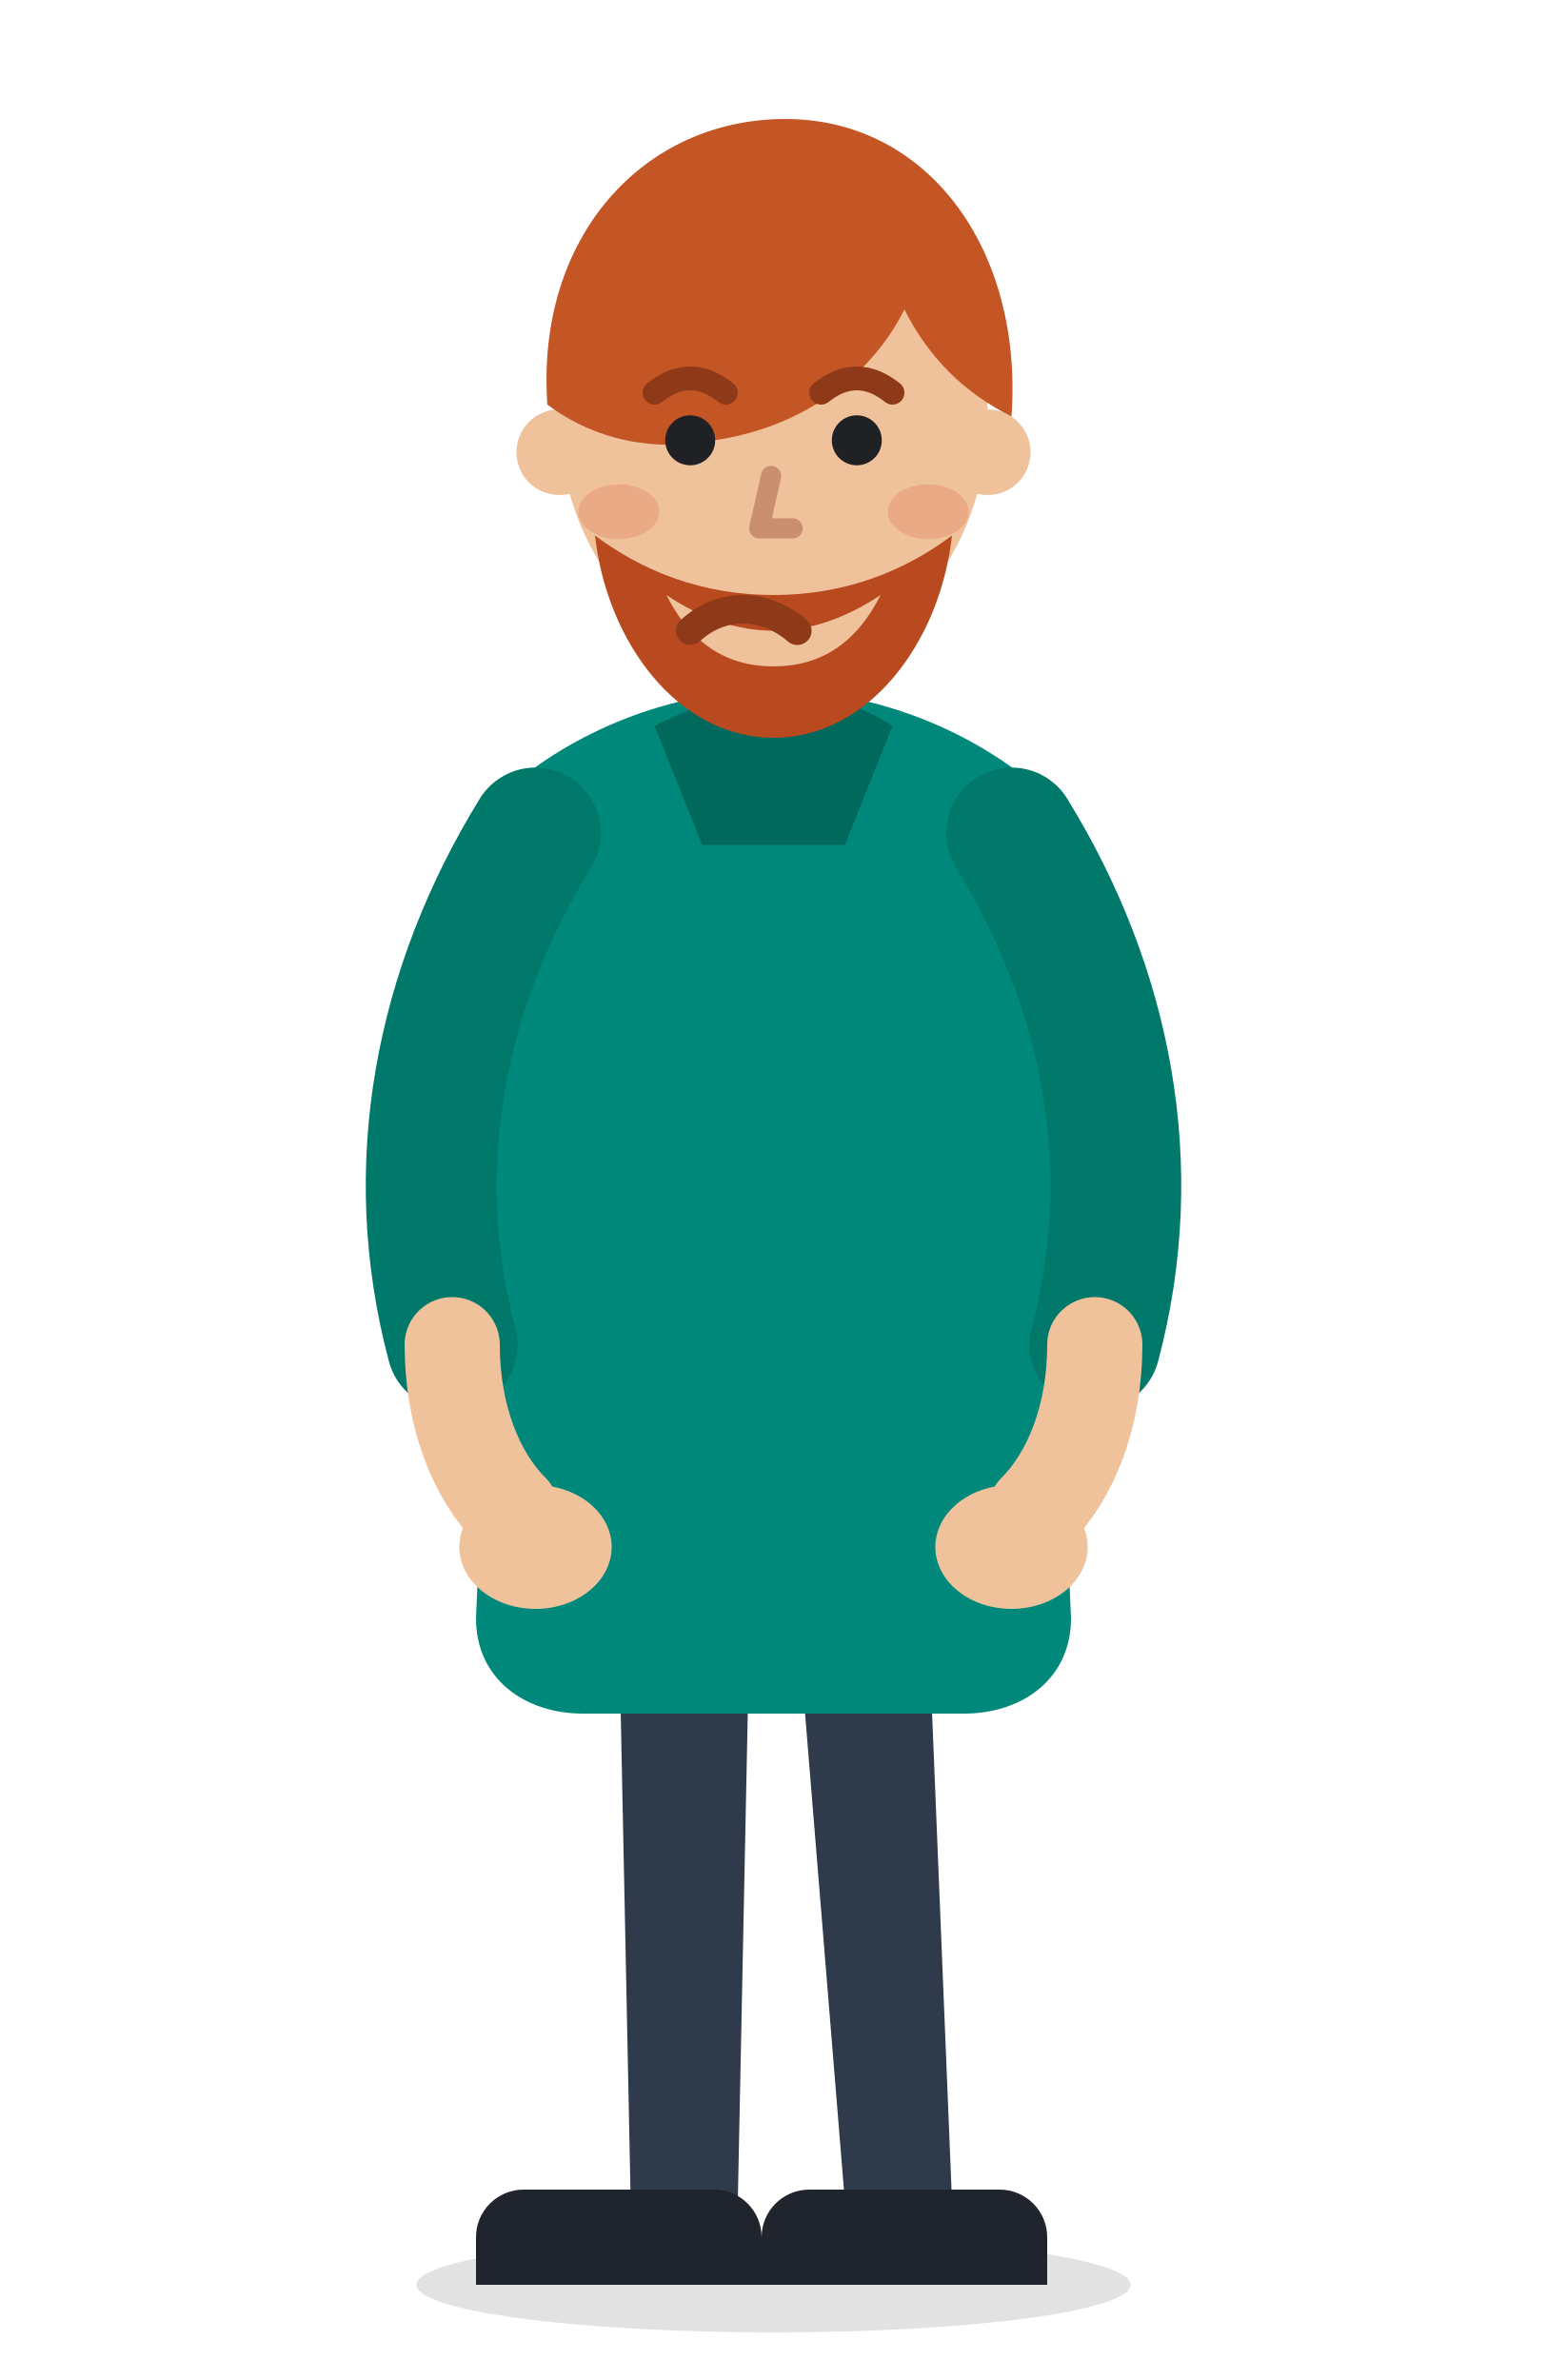
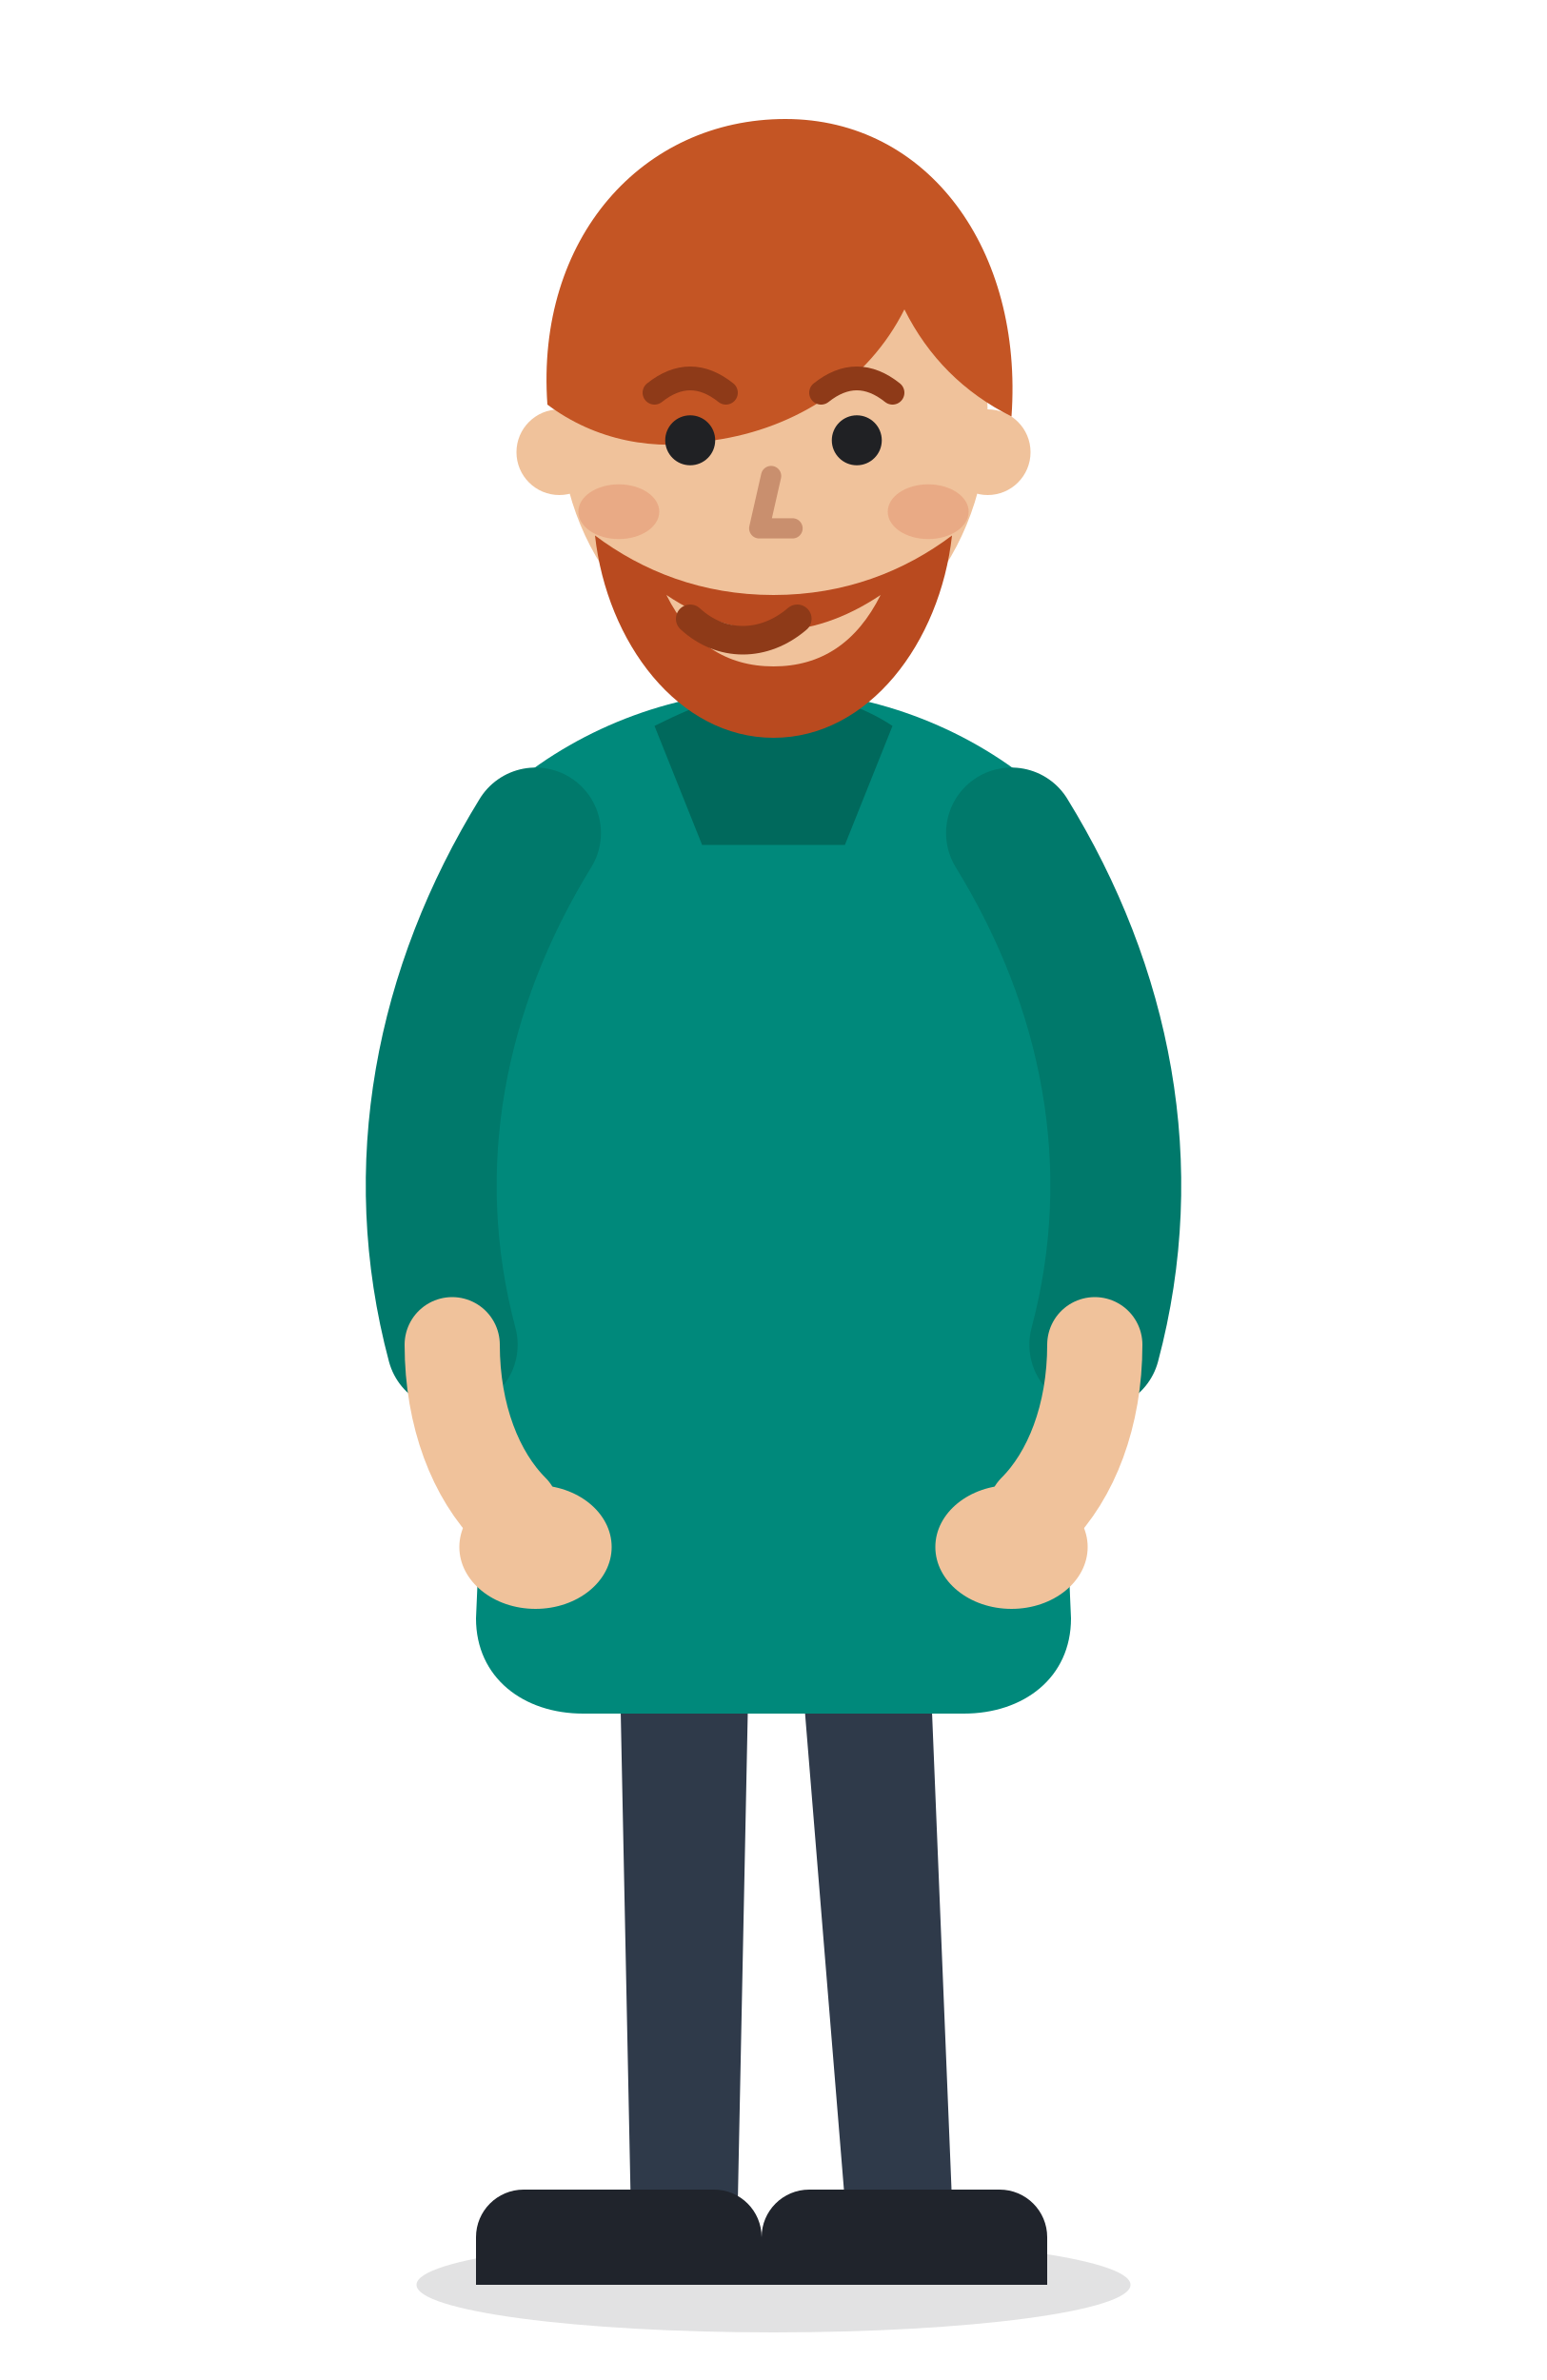
<svg xmlns="http://www.w3.org/2000/svg" viewBox="0 0 130 200" role="img" aria-label="Рыжий бородач">
  <ellipse cx="65" cy="192" rx="30" ry="4" fill="#202124" opacity=".13" />
  <path d="M52 136h11l-1 49h-9l-1-49Z" fill="#2F3A4A" />
  <path d="M67 136h11l2 49h-9l-4-49Z" fill="#2F3A4A" />
  <path d="M44 184h16a4 4 0 0 1 4 4v4H40v-4a4 4 0 0 1 4-4Z" fill="#20242C" />
  <path d="M68 184h16a4 4 0 0 1 4 4v4H64v-4a4 4 0 0 1 4-4Z" fill="#20242C" />
  <rect x="57" y="48" width="16" height="18" rx="7" fill="#F0C29B" />
  <path d="M43 66c6-5 14-8 22-8s16 3 22 8l3 70c0 5-4 8-9 8H49c-5 0-9-3-9-8l3-70Z" fill="#00897B" />
  <path d="M55 61c4-2 7-3 10-3s7 1 10 3l-4 10H59l-4-10Z" fill="#00695C" />
  <path d="M45 70c-8 13-11 28-7 43" fill="none" stroke="#00796B" stroke-width="11" stroke-linecap="round" />
  <path d="M38 113c0 6 2 11 5 14" fill="none" stroke="#F0C29B" stroke-width="8" stroke-linecap="round" />
  <ellipse cx="45" cy="130" rx="6.4" ry="5.2" fill="#F0C29B" />
  <path d="M85 70c8 13 11 28 7 43" fill="none" stroke="#00796B" stroke-width="11" stroke-linecap="round" />
  <path d="M92 113c0 6-2 11-5 14" fill="none" stroke="#F0C29B" stroke-width="8" stroke-linecap="round" />
  <ellipse cx="85" cy="130" rx="6.4" ry="5.2" fill="#F0C29B" />
  <ellipse cx="65" cy="35" rx="18" ry="21" fill="#F0C29B" />
  <circle cx="47" cy="38" r="3.6" fill="#F0C29B" />
  <circle cx="83" cy="38" r="3.6" fill="#F0C29B" />
  <path d="M46 34c-1-14 8-24 20-24 12 0 20 11 19 25-4-2-7-5-9-9-3 6-9 10-16 11-5 1-10 0-14-3Z" fill="#C45524" />
  <path d="M50 45c1 9 7 17 15 17s14-8 15-17c-4 3-9 5-15 5s-11-2-15-5Z" fill="#B94A1F" />
  <path d="M56 50c2 4 5 6 9 6s7-2 9-6c-3 2-6 3-9 3s-6-1-9-3Z" fill="#F0C29B" />
-   <path d="M58 53c2.6-2.4 6.2-2.4 9 0" stroke="#8E3A18" stroke-width="2.4" stroke-linecap="round" fill="none" />
+   <path d="M58 52c2.6 2.4 6.2 2.4 9 0" stroke="#8E3A18" stroke-width="2.4" stroke-linecap="round" fill="none" />
  <path d="M55 33c2-1.6 4-1.6 6 0M69 33c2-1.6 4-1.6 6 0" stroke="#8E3A18" stroke-width="2" stroke-linecap="round" fill="none" />
  <circle cx="58" cy="37" r="2.1" fill="#202124" />
  <circle cx="72" cy="37" r="2.1" fill="#202124" />
  <path d="M64.8 40l-1 4.4h2.8" stroke="#C98F6E" stroke-width="1.7" stroke-linecap="round" stroke-linejoin="round" fill="none" />
  <ellipse cx="52" cy="43" rx="3.4" ry="2.3" fill="#D96B4A" opacity=".28" />
  <ellipse cx="78" cy="43" rx="3.4" ry="2.3" fill="#D96B4A" opacity=".28" />
</svg>
